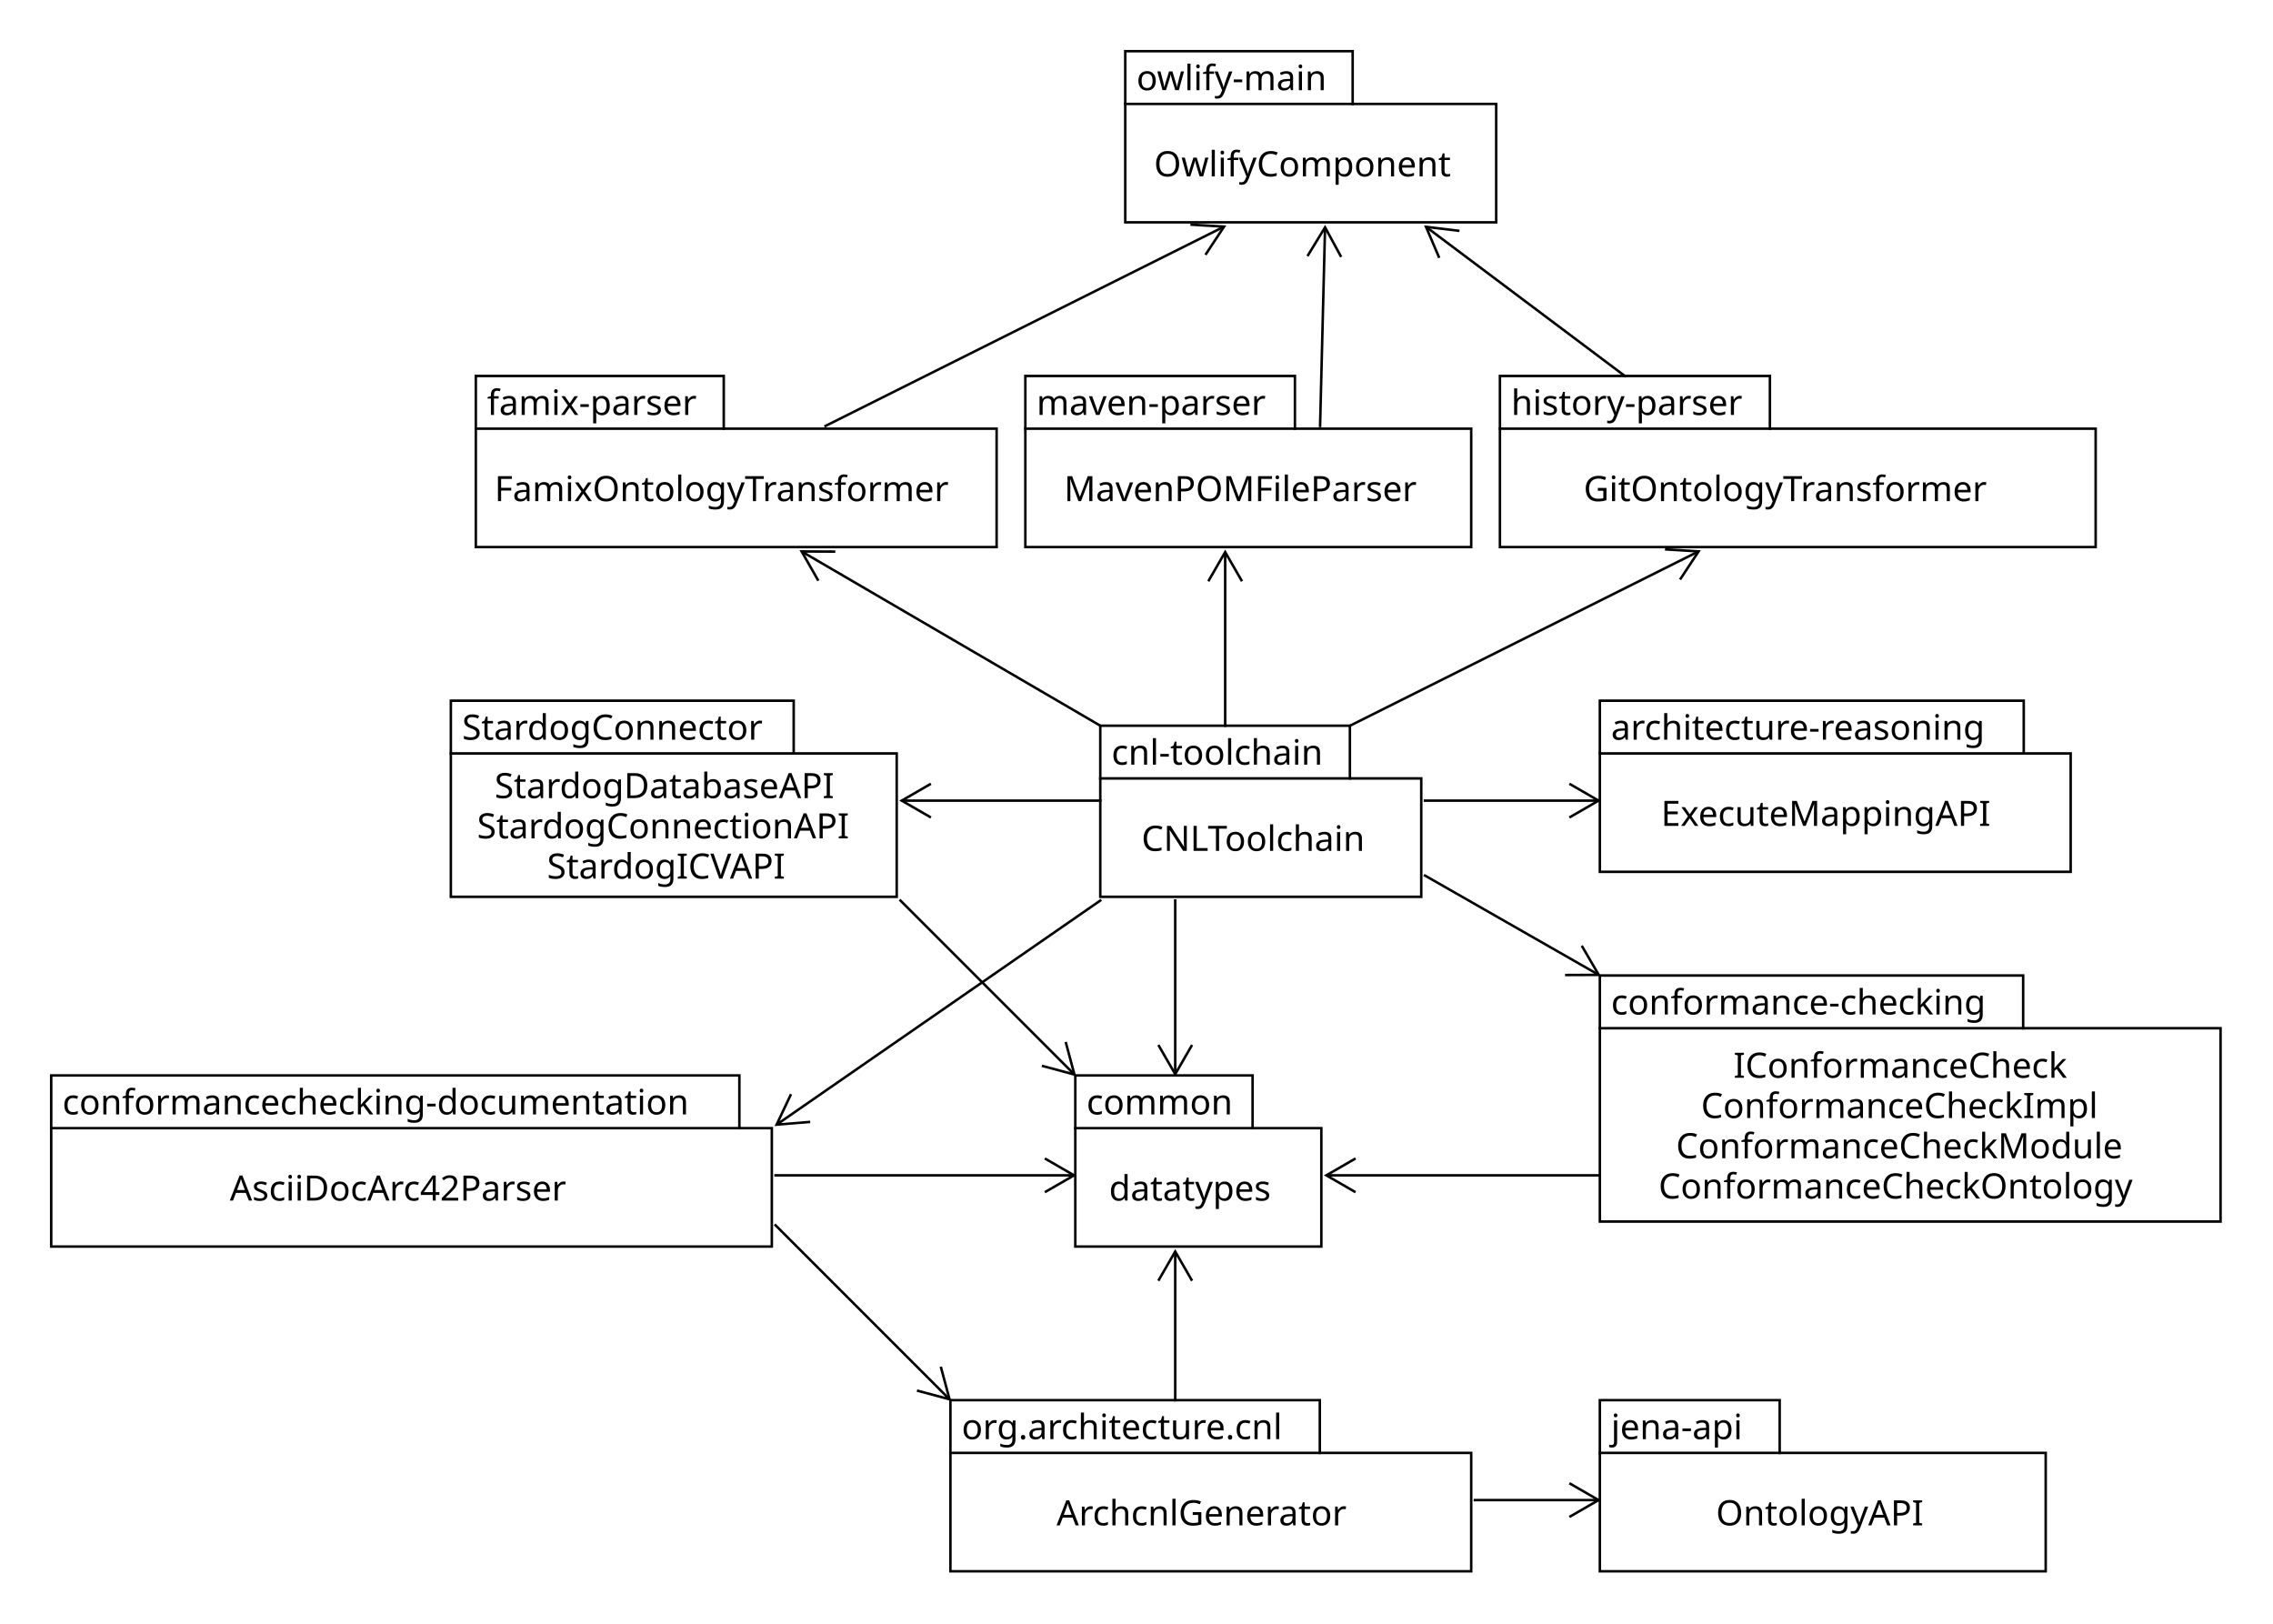
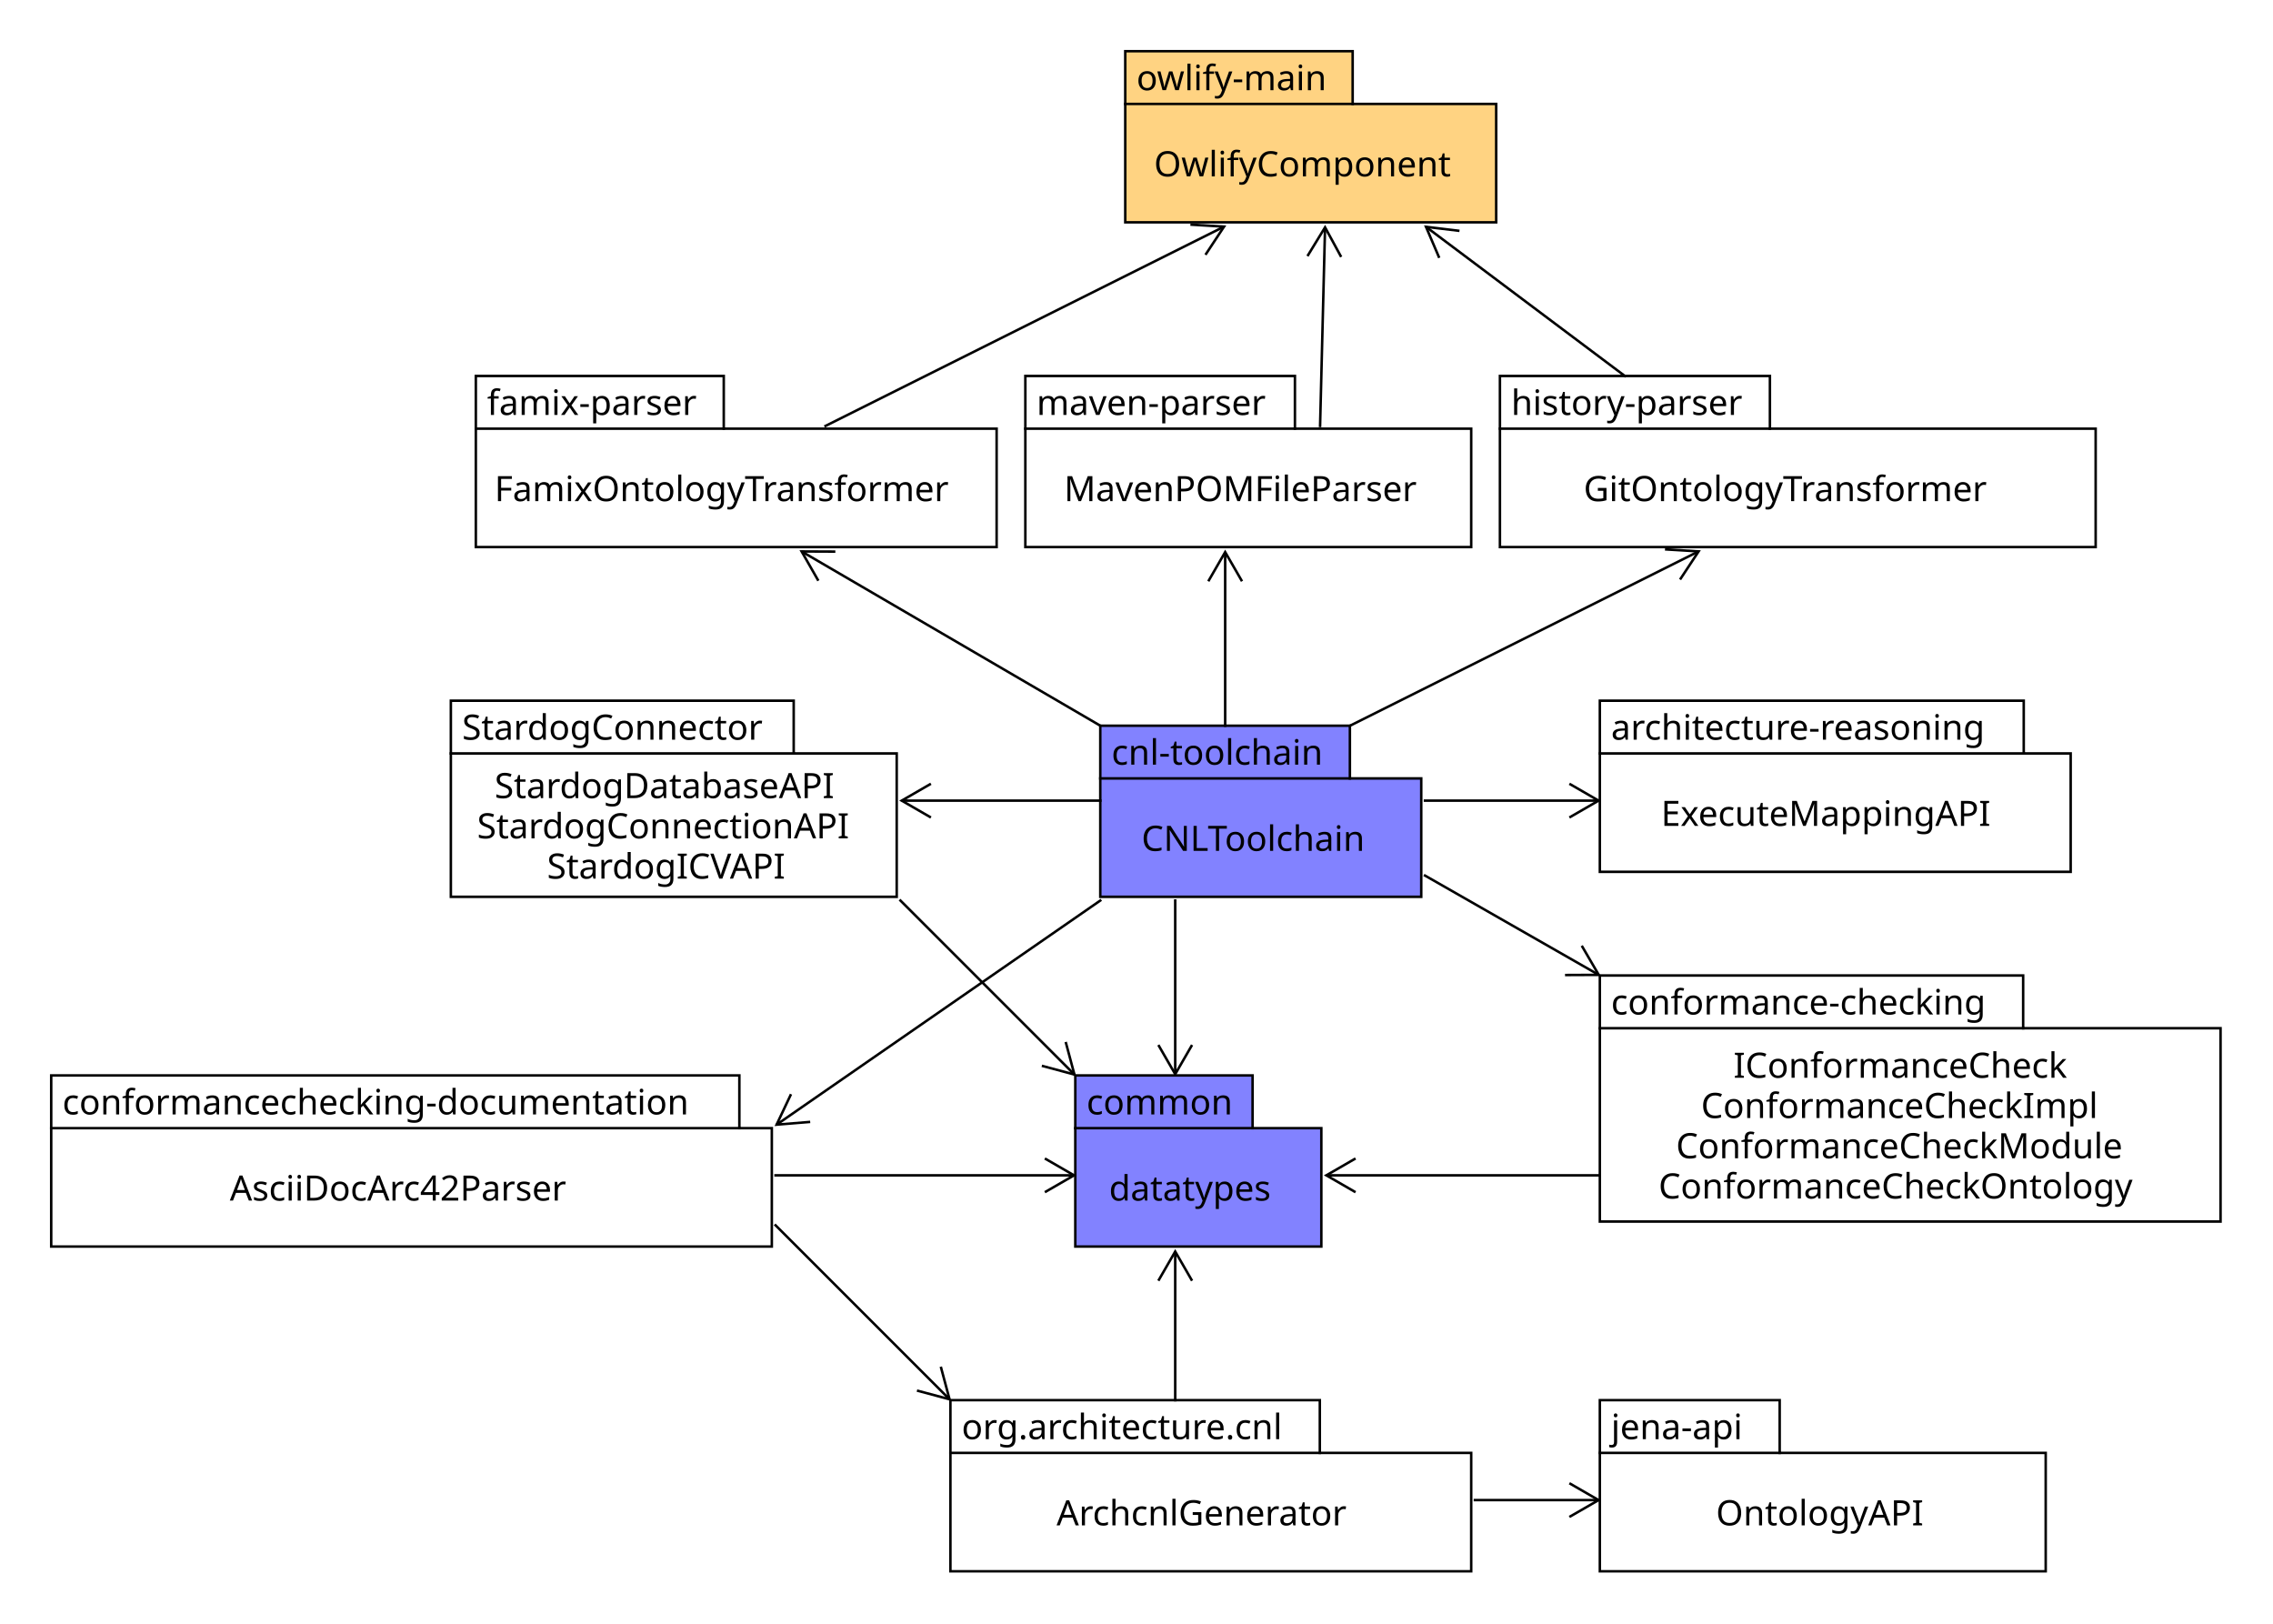
<svg xmlns="http://www.w3.org/2000/svg" fill-opacity="1" color-rendering="auto" color-interpolation="auto" text-rendering="auto" stroke="black" stroke-linecap="square" width="910" stroke-miterlimit="10" shape-rendering="auto" stroke-opacity="1" fill="black" stroke-dasharray="none" font-weight="normal" stroke-width="1" viewBox="460 40 910 650" height="650" font-family="'Dialog'" font-style="normal" stroke-linejoin="miter" font-size="12px" stroke-dashoffset="0" image-rendering="auto">
  <defs id="genericDefs" />
  <g>
    <defs id="defs1">
      <clipPath clipPathUnits="userSpaceOnUse" id="clipPath1">
        <path d="M0 0 L2147483647 0 L2147483647 2147483647 L0 2147483647 L0 0 Z" />
      </clipPath>
      <clipPath clipPathUnits="userSpaceOnUse" id="clipPath2">
        <path d="M0 0 L0 70 L180 70 L180 0 Z" />
      </clipPath>
      <clipPath clipPathUnits="userSpaceOnUse" id="clipPath3">
        <path d="M0 0 L0 70 L130 70 L130 0 Z" />
      </clipPath>
      <clipPath clipPathUnits="userSpaceOnUse" id="clipPath4">
        <path d="M0 0 L0 80 L180 80 L180 0 Z" />
      </clipPath>
      <clipPath clipPathUnits="userSpaceOnUse" id="clipPath5">
        <path d="M0 0 L0 70 L240 70 L240 0 Z" />
      </clipPath>
      <clipPath clipPathUnits="userSpaceOnUse" id="clipPath6">
        <path d="M0 0 L0 70 L210 70 L210 0 Z" />
      </clipPath>
      <clipPath clipPathUnits="userSpaceOnUse" id="clipPath7">
        <path d="M0 0 L0 70 L100 70 L100 0 Z" />
      </clipPath>
      <clipPath clipPathUnits="userSpaceOnUse" id="clipPath8">
        <path d="M0 0 L0 70 L190 70 L190 0 Z" />
      </clipPath>
      <clipPath clipPathUnits="userSpaceOnUse" id="clipPath9">
        <path d="M0 0 L0 70 L150 70 L150 0 Z" />
      </clipPath>
      <clipPath clipPathUnits="userSpaceOnUse" id="clipPath10">
        <path d="M0 0 L0 70 L290 70 L290 0 Z" />
      </clipPath>
      <clipPath clipPathUnits="userSpaceOnUse" id="clipPath11">
        <path d="M0 0 L0 100 L250 100 L250 0 Z" />
      </clipPath>
      <clipPath clipPathUnits="userSpaceOnUse" id="clipPath12">
        <path d="M0 0 L0 100 L170 100 L170 0 Z" />
      </clipPath>
      <clipPath clipPathUnits="userSpaceOnUse" id="clipPath13">
        <path d="M0 0 L0 100 L30 100 L30 0 Z" />
      </clipPath>
      <clipPath clipPathUnits="userSpaceOnUse" id="clipPath14">
        <path d="M0 0 L0 120 L160 120 L160 0 Z" />
      </clipPath>
      <clipPath clipPathUnits="userSpaceOnUse" id="clipPath15">
        <path d="M0 0 L0 30 L110 30 L110 0 Z" />
      </clipPath>
      <clipPath clipPathUnits="userSpaceOnUse" id="clipPath16">
        <path d="M0 0 L0 30 L150 30 L150 0 Z" />
      </clipPath>
      <clipPath clipPathUnits="userSpaceOnUse" id="clipPath17">
        <path d="M0 0 L0 90 L30 90 L30 0 Z" />
      </clipPath>
      <clipPath clipPathUnits="userSpaceOnUse" id="clipPath18">
        <path d="M0 0 L0 30 L80 30 L80 0 Z" />
      </clipPath>
      <clipPath clipPathUnits="userSpaceOnUse" id="clipPath19">
        <path d="M0 0 L0 100 L100 100 L100 0 Z" />
      </clipPath>
      <clipPath clipPathUnits="userSpaceOnUse" id="clipPath20">
        <path d="M0 0 L0 30 L100 30 L100 0 Z" />
      </clipPath>
      <clipPath clipPathUnits="userSpaceOnUse" id="clipPath21">
        <path d="M0 0 L0 100 L150 100 L150 0 Z" />
      </clipPath>
      <clipPath clipPathUnits="userSpaceOnUse" id="clipPath22">
        <path d="M0 0 L0 110 L40 110 L40 0 Z" />
      </clipPath>
      <clipPath clipPathUnits="userSpaceOnUse" id="clipPath23">
        <path d="M0 0 L0 90 L110 90 L110 0 Z" />
      </clipPath>
      <clipPath clipPathUnits="userSpaceOnUse" id="clipPath24">
        <path d="M0 0 L0 110 L190 110 L190 0 Z" />
      </clipPath>
      <clipPath clipPathUnits="userSpaceOnUse" id="clipPath25">
        <path d="M0 0 L0 30 L140 30 L140 0 Z" />
      </clipPath>
    </defs>
    <g fill="rgb(255,255,255)" fill-opacity="0" transform="translate(1100,600)" stroke-opacity="0" stroke="rgb(255,255,255)">
      <path d="M0.5 0.5 L72.5 0.5 L72.5 21.609 L179 21.609 L179 69 L0.5 69 Z" stroke="none" clip-path="url(#clipPath2)" />
    </g>
    <g transform="translate(1100,600)">
      <path fill="none" d="M0.5 0.5 L72.5 0.5 L72.5 21.609 L179 21.609 L179 69 L0.5 69 Z" clip-path="url(#clipPath2)" />
      <path fill="none" d="M0.5 21.609 L72.5 21.609" clip-path="url(#clipPath2)" />
      <text x="5" font-size="14px" y="16.109" clip-path="url(#clipPath2)" font-family="sans-serif" stroke="none" xml:space="preserve">jena-api</text>
      <text x="47" font-size="14px" y="50.609" clip-path="url(#clipPath2)" font-family="sans-serif" stroke="none" xml:space="preserve">OntologyAPI</text>
    </g>
-     <g fill="rgb(255,255,255)" fill-opacity="0" transform="translate(900,330)" stroke-opacity="0" stroke="rgb(255,255,255)">
+     <g fill="rgb(0,0,255)" fill-opacity="0.49" transform="translate(900,330)" stroke-opacity="0.49" stroke="rgb(0,0,255)">
      <path d="M0.5 0.5 L100.434 0.5 L100.434 21.609 L129 21.609 L129 69 L0.5 69 Z" stroke="none" clip-path="url(#clipPath3)" />
    </g>
    <g transform="translate(900,330)">
      <path fill="none" d="M0.5 0.5 L100.434 0.5 L100.434 21.609 L129 21.609 L129 69 L0.5 69 Z" clip-path="url(#clipPath3)" />
      <path fill="none" d="M0.5 21.609 L100.434 21.609" clip-path="url(#clipPath3)" />
      <text x="5" font-size="14px" y="16.109" clip-path="url(#clipPath3)" font-family="sans-serif" stroke="none" xml:space="preserve">cnl-toolchain</text>
      <text x="17" font-size="14px" y="50.609" clip-path="url(#clipPath3)" font-family="sans-serif" stroke="none" xml:space="preserve">CNLToolchain</text>
    </g>
    <g fill="rgb(255,255,255)" fill-opacity="0" transform="translate(870,190)" stroke-opacity="0" stroke="rgb(255,255,255)">
      <path d="M0.5 0.5 L108.425 0.5 L108.425 21.609 L179 21.609 L179 69 L0.5 69 Z" stroke="none" clip-path="url(#clipPath2)" />
    </g>
    <g transform="translate(870,190)">
      <path fill="none" d="M0.5 0.5 L108.425 0.5 L108.425 21.609 L179 21.609 L179 69 L0.5 69 Z" clip-path="url(#clipPath2)" />
      <path fill="none" d="M0.5 21.609 L108.425 21.609" clip-path="url(#clipPath2)" />
      <text x="5" font-size="14px" y="16.109" clip-path="url(#clipPath2)" font-family="sans-serif" stroke="none" xml:space="preserve">maven-parser</text>
      <text x="16" font-size="14px" y="50.609" clip-path="url(#clipPath2)" font-family="sans-serif" stroke="none" xml:space="preserve">MavenPOMFileParser</text>
    </g>
    <g fill="rgb(255,255,255)" fill-opacity="0" transform="translate(640,320)" stroke-opacity="0" stroke="rgb(255,255,255)">
      <path d="M0.5 0.5 L137.758 0.5 L137.758 21.609 L179 21.609 L179 79 L0.5 79 Z" stroke="none" clip-path="url(#clipPath4)" />
    </g>
    <g transform="translate(640,320)">
      <path fill="none" d="M0.5 0.5 L137.758 0.5 L137.758 21.609 L179 21.609 L179 79 L0.5 79 Z" clip-path="url(#clipPath4)" />
      <path fill="none" d="M0.5 21.609 L137.758 21.609" clip-path="url(#clipPath4)" />
      <text x="5" font-size="14px" y="16.109" clip-path="url(#clipPath4)" font-family="sans-serif" stroke="none" xml:space="preserve">StardogConnector</text>
      <text x="18" font-size="14px" y="39.5" clip-path="url(#clipPath4)" font-family="sans-serif" stroke="none" xml:space="preserve">StardogDatabaseAPI</text>
      <text x="11" font-size="14px" y="55.609" clip-path="url(#clipPath4)" font-family="sans-serif" stroke="none" xml:space="preserve">StardogConnectionAPI</text>
      <text x="39" font-size="14px" y="71.719" clip-path="url(#clipPath4)" font-family="sans-serif" stroke="none" xml:space="preserve">StardogICVAPI</text>
    </g>
    <g fill="rgb(255,255,255)" fill-opacity="0" transform="translate(1060,190)" stroke-opacity="0" stroke="rgb(255,255,255)">
      <path d="M0.5 0.5 L108.589 0.5 L108.589 21.609 L239 21.609 L239 69 L0.5 69 Z" stroke="none" clip-path="url(#clipPath5)" />
    </g>
    <g transform="translate(1060,190)">
      <path fill="none" d="M0.5 0.5 L108.589 0.5 L108.589 21.609 L239 21.609 L239 69 L0.5 69 Z" clip-path="url(#clipPath5)" />
      <path fill="none" d="M0.5 21.609 L108.589 21.609" clip-path="url(#clipPath5)" />
      <text x="5" font-size="14px" y="16.109" clip-path="url(#clipPath5)" font-family="sans-serif" stroke="none" xml:space="preserve">history-parser</text>
      <text x="34" font-size="14px" y="50.609" clip-path="url(#clipPath5)" font-family="sans-serif" stroke="none" xml:space="preserve">GitOntologyTransformer</text>
    </g>
    <g fill="rgb(255,255,255)" fill-opacity="0" transform="translate(650,190)" stroke-opacity="0" stroke="rgb(255,255,255)">
      <path d="M0.5 0.5 L99.757 0.5 L99.757 21.609 L209 21.609 L209 69 L0.5 69 Z" stroke="none" clip-path="url(#clipPath6)" />
    </g>
    <g transform="translate(650,190)">
      <path fill="none" d="M0.5 0.5 L99.757 0.5 L99.757 21.609 L209 21.609 L209 69 L0.5 69 Z" clip-path="url(#clipPath6)" />
      <path fill="none" d="M0.5 21.609 L99.757 21.609" clip-path="url(#clipPath6)" />
      <text x="5" font-size="14px" y="16.109" clip-path="url(#clipPath6)" font-family="sans-serif" stroke="none" xml:space="preserve">famix-parser</text>
      <text x="8" font-size="14px" y="50.609" clip-path="url(#clipPath6)" font-family="sans-serif" stroke="none" xml:space="preserve">FamixOntologyTransformer</text>
    </g>
-     <g fill="rgb(255,255,255)" fill-opacity="0" transform="translate(890,470)" stroke-opacity="0" stroke="rgb(255,255,255)">
+     <g fill="rgb(0,0,255)" fill-opacity="0.49" transform="translate(890,470)" stroke-opacity="0.49" stroke="rgb(0,0,255)">
      <path d="M0.5 0.5 L71.477 0.5 L71.477 21.609 L99 21.609 L99 69 L0.5 69 Z" stroke="none" clip-path="url(#clipPath7)" />
    </g>
    <g transform="translate(890,470)">
      <path fill="none" d="M0.5 0.5 L71.477 0.5 L71.477 21.609 L99 21.609 L99 69 L0.5 69 Z" clip-path="url(#clipPath7)" />
      <path fill="none" d="M0.5 21.609 L71.477 21.609" clip-path="url(#clipPath7)" />
      <text x="5" font-size="14px" y="16.109" clip-path="url(#clipPath7)" font-family="sans-serif" stroke="none" xml:space="preserve">common</text>
      <text x="14" font-size="14px" y="50.609" clip-path="url(#clipPath7)" font-family="sans-serif" stroke="none" xml:space="preserve">datatypes</text>
    </g>
    <g fill="rgb(255,255,255)" fill-opacity="0" transform="translate(1100,320)" stroke-opacity="0" stroke="rgb(255,255,255)">
      <path d="M0.5 0.5 L170.208 0.5 L170.208 21.609 L189 21.609 L189 69 L0.5 69 Z" stroke="none" clip-path="url(#clipPath8)" />
    </g>
    <g transform="translate(1100,320)">
      <path fill="none" d="M0.5 0.5 L170.208 0.5 L170.208 21.609 L189 21.609 L189 69 L0.5 69 Z" clip-path="url(#clipPath8)" />
      <path fill="none" d="M0.5 21.609 L170.208 21.609" clip-path="url(#clipPath8)" />
      <text x="5" font-size="14px" y="16.109" clip-path="url(#clipPath8)" font-family="sans-serif" stroke="none" xml:space="preserve">architecture-reasoning</text>
      <text x="25" font-size="14px" y="50.609" clip-path="url(#clipPath8)" font-family="sans-serif" stroke="none" xml:space="preserve">ExecuteMappingAPI</text>
    </g>
    <g fill="rgb(255,255,255)" fill-opacity="0" transform="translate(840,600)" stroke-opacity="0" stroke="rgb(255,255,255)">
      <path d="M0.5 0.5 L148.394 0.5 L148.394 21.609 L209 21.609 L209 69 L0.5 69 Z" stroke="none" clip-path="url(#clipPath6)" />
    </g>
    <g transform="translate(840,600)">
      <path fill="none" d="M0.5 0.5 L148.394 0.5 L148.394 21.609 L209 21.609 L209 69 L0.5 69 Z" clip-path="url(#clipPath6)" />
      <path fill="none" d="M0.5 21.609 L148.394 21.609" clip-path="url(#clipPath6)" />
      <text x="5" font-size="14px" y="16.109" clip-path="url(#clipPath6)" font-family="sans-serif" stroke="none" xml:space="preserve">org.architecture.cnl</text>
      <text x="43" font-size="14px" y="50.609" clip-path="url(#clipPath6)" font-family="sans-serif" stroke="none" xml:space="preserve">ArchcnlGenerator</text>
    </g>
-     <g fill="rgb(255,255,255)" fill-opacity="0" transform="translate(910,60)" stroke-opacity="0" stroke="rgb(255,255,255)">
+     <g fill="rgb(255,165,0)" fill-opacity="0.49" transform="translate(910,60)" stroke-opacity="0.49" stroke="rgb(255,165,0)">
      <path d="M0.5 0.5 L91.54 0.5 L91.54 21.609 L149 21.609 L149 69 L0.5 69 Z" stroke="none" clip-path="url(#clipPath9)" />
    </g>
    <g transform="translate(910,60)">
      <path fill="none" d="M0.5 0.5 L91.54 0.5 L91.54 21.609 L149 21.609 L149 69 L0.5 69 Z" clip-path="url(#clipPath9)" />
      <path fill="none" d="M0.5 21.609 L91.54 21.609" clip-path="url(#clipPath9)" />
      <text x="5" font-size="14px" y="16.109" clip-path="url(#clipPath9)" font-family="sans-serif" stroke="none" xml:space="preserve">owlify-main</text>
      <text x="12" font-size="14px" y="50.609" clip-path="url(#clipPath9)" font-family="sans-serif" stroke="none" xml:space="preserve">OwlifyComponent</text>
    </g>
    <g fill="rgb(255,255,255)" fill-opacity="0" transform="translate(480,470)" stroke-opacity="0" stroke="rgb(255,255,255)">
      <path d="M0.5 0.5 L276.008 0.5 L276.008 21.609 L289 21.609 L289 69 L0.5 69 Z" stroke="none" clip-path="url(#clipPath10)" />
    </g>
    <g transform="translate(480,470)">
      <path fill="none" d="M0.5 0.5 L276.008 0.5 L276.008 21.609 L289 21.609 L289 69 L0.5 69 Z" clip-path="url(#clipPath10)" />
      <path fill="none" d="M0.5 21.609 L276.008 21.609" clip-path="url(#clipPath10)" />
      <text x="5" font-size="14px" y="16.109" clip-path="url(#clipPath10)" font-family="sans-serif" stroke="none" xml:space="preserve">conformancechecking-documentation</text>
      <text x="72" font-size="14px" y="50.609" clip-path="url(#clipPath10)" font-family="sans-serif" stroke="none" xml:space="preserve">AsciiDocArc42Parser</text>
    </g>
    <g fill="rgb(255,255,255)" fill-opacity="0" transform="translate(1100,430)" stroke-opacity="0" stroke="rgb(255,255,255)">
      <path d="M0.5 0.5 L169.976 0.5 L169.976 21.609 L249 21.609 L249 99 L0.5 99 Z" stroke="none" clip-path="url(#clipPath11)" />
    </g>
    <g transform="translate(1100,430)">
      <path fill="none" d="M0.5 0.5 L169.976 0.5 L169.976 21.609 L249 21.609 L249 99 L0.5 99 Z" clip-path="url(#clipPath11)" />
      <path fill="none" d="M0.5 21.609 L169.976 21.609" clip-path="url(#clipPath11)" />
      <text x="5" font-size="14px" y="16.109" clip-path="url(#clipPath11)" font-family="sans-serif" stroke="none" xml:space="preserve">conformance-checking</text>
      <text x="54" font-size="14px" y="41.445" clip-path="url(#clipPath11)" font-family="sans-serif" stroke="none" xml:space="preserve">IConformanceCheck</text>
      <text x="41" font-size="14px" y="57.555" clip-path="url(#clipPath11)" font-family="sans-serif" stroke="none" xml:space="preserve">ConformanceCheckImpl</text>
      <text x="31" font-size="14px" y="73.664" clip-path="url(#clipPath11)" font-family="sans-serif" stroke="none" xml:space="preserve">ConformanceCheckModule</text>
      <text x="24" font-size="14px" y="89.773" clip-path="url(#clipPath11)" font-family="sans-serif" stroke="none" xml:space="preserve">ConformanceCheckOntology</text>
    </g>
    <g transform="translate(990,250)">
      <path fill="none" d="M149.606 10.947 L10.5 80.5" clip-path="url(#clipPath12)" />
      <path fill="none" d="M137.076 9.945 L150.053 10.724 L142.89 21.572" clip-path="url(#clipPath12)" />
    </g>
    <g transform="translate(940,250)">
      <path fill="none" d="M10.5 11.5 L10.5 80.5" clip-path="url(#clipPath13)" />
      <path fill="none" d="M4 22.258 L10.5 11 L17 22.258" clip-path="url(#clipPath13)" />
    </g>
    <g transform="translate(760,390)">
      <path fill="none" d="M11.322 99.931 L140.5 10.5" clip-path="url(#clipPath14)" />
      <path fill="none" d="M23.867 99.151 L10.911 100.215 L16.468 88.463" clip-path="url(#clipPath14)" />
    </g>
    <g transform="translate(1020,380)">
      <path fill="none" d="M79.632 50.004 L10.5 10.5" clip-path="url(#clipPath7)" />
      <path fill="none" d="M73.516 39.023 L80.066 50.252 L67.066 50.31" clip-path="url(#clipPath7)" />
    </g>
    <g transform="translate(810,350)">
      <path fill="none" d="M11.5 10.5 L90.5 10.5" clip-path="url(#clipPath15)" />
      <path fill="none" d="M22.258 17 L11 10.5 L22.258 4" clip-path="url(#clipPath15)" />
    </g>
    <g transform="translate(920,390)">
      <path fill="none" d="M10.5 79.5 L10.5 10.5" clip-path="url(#clipPath13)" />
      <path fill="none" d="M17 68.742 L10.5 80 L4 68.742" clip-path="url(#clipPath13)" />
    </g>
    <g transform="translate(760,500)">
      <path fill="none" d="M129.5 10.5 L10.5 10.5" clip-path="url(#clipPath16)" />
      <path fill="none" d="M118.742 4 L130 10.5 L118.742 17" clip-path="url(#clipPath16)" />
    </g>
    <g transform="translate(920,530)">
      <path fill="none" d="M10.5 11.5 L10.5 70.5" clip-path="url(#clipPath17)" />
      <path fill="none" d="M4 22.258 L10.5 11 L17 22.258" clip-path="url(#clipPath17)" />
    </g>
    <g transform="translate(1040,630)">
      <path fill="none" d="M59.5 10.5 L10.5 10.5" clip-path="url(#clipPath18)" />
      <path fill="none" d="M48.742 4 L60 10.5 L48.742 17" clip-path="url(#clipPath18)" />
    </g>
    <g transform="translate(810,390)">
      <path fill="none" d="M79.793 79.793 L10.5 10.5" clip-path="url(#clipPath19)" />
      <path fill="none" d="M76.782 67.589 L80.146 80.146 L67.589 76.782" clip-path="url(#clipPath19)" />
    </g>
    <g transform="translate(1020,350)">
      <path fill="none" d="M79.5 10.5 L10.5 10.5" clip-path="url(#clipPath20)" />
      <path fill="none" d="M68.742 4 L80 10.5 L68.742 17" clip-path="url(#clipPath20)" />
    </g>
    <g transform="translate(770,250)">
      <path fill="none" d="M11.364 11.004 L130.5 80.5" clip-path="url(#clipPath21)" />
      <path fill="none" d="M17.381 22.039 L10.932 10.752 L23.932 10.81" clip-path="url(#clipPath21)" />
    </g>
    <g transform="translate(970,120)">
      <path fill="none" d="M20.475 11.5 L18.5 90.5" clip-path="url(#clipPath22)" />
      <path fill="none" d="M13.708 22.092 L20.488 11 L26.704 22.417" clip-path="url(#clipPath22)" />
    </g>
    <g transform="translate(1020,120)">
      <path fill="none" d="M11.3 11.1 L90.5 70.5" clip-path="url(#clipPath23)" />
      <path fill="none" d="M16.007 22.755 L10.9 10.8 L23.807 12.355" clip-path="url(#clipPath23)" />
    </g>
    <g transform="translate(780,120)">
      <path fill="none" d="M169.606 10.947 L10.5 90.5" clip-path="url(#clipPath24)" />
      <path fill="none" d="M157.076 9.945 L170.053 10.724 L162.89 21.572" clip-path="url(#clipPath24)" />
    </g>
    <g transform="translate(980,500)">
      <path fill="none" d="M11.5 10.5 L120.5 10.5" clip-path="url(#clipPath25)" />
      <path fill="none" d="M22.258 17 L11 10.5 L22.258 4" clip-path="url(#clipPath25)" />
    </g>
    <g transform="translate(760,520)">
      <path fill="none" d="M79.793 79.793 L10.5 10.5" clip-path="url(#clipPath19)" />
      <path fill="none" d="M76.782 67.589 L80.146 80.146 L67.589 76.782" clip-path="url(#clipPath19)" />
    </g>
  </g>
</svg>
